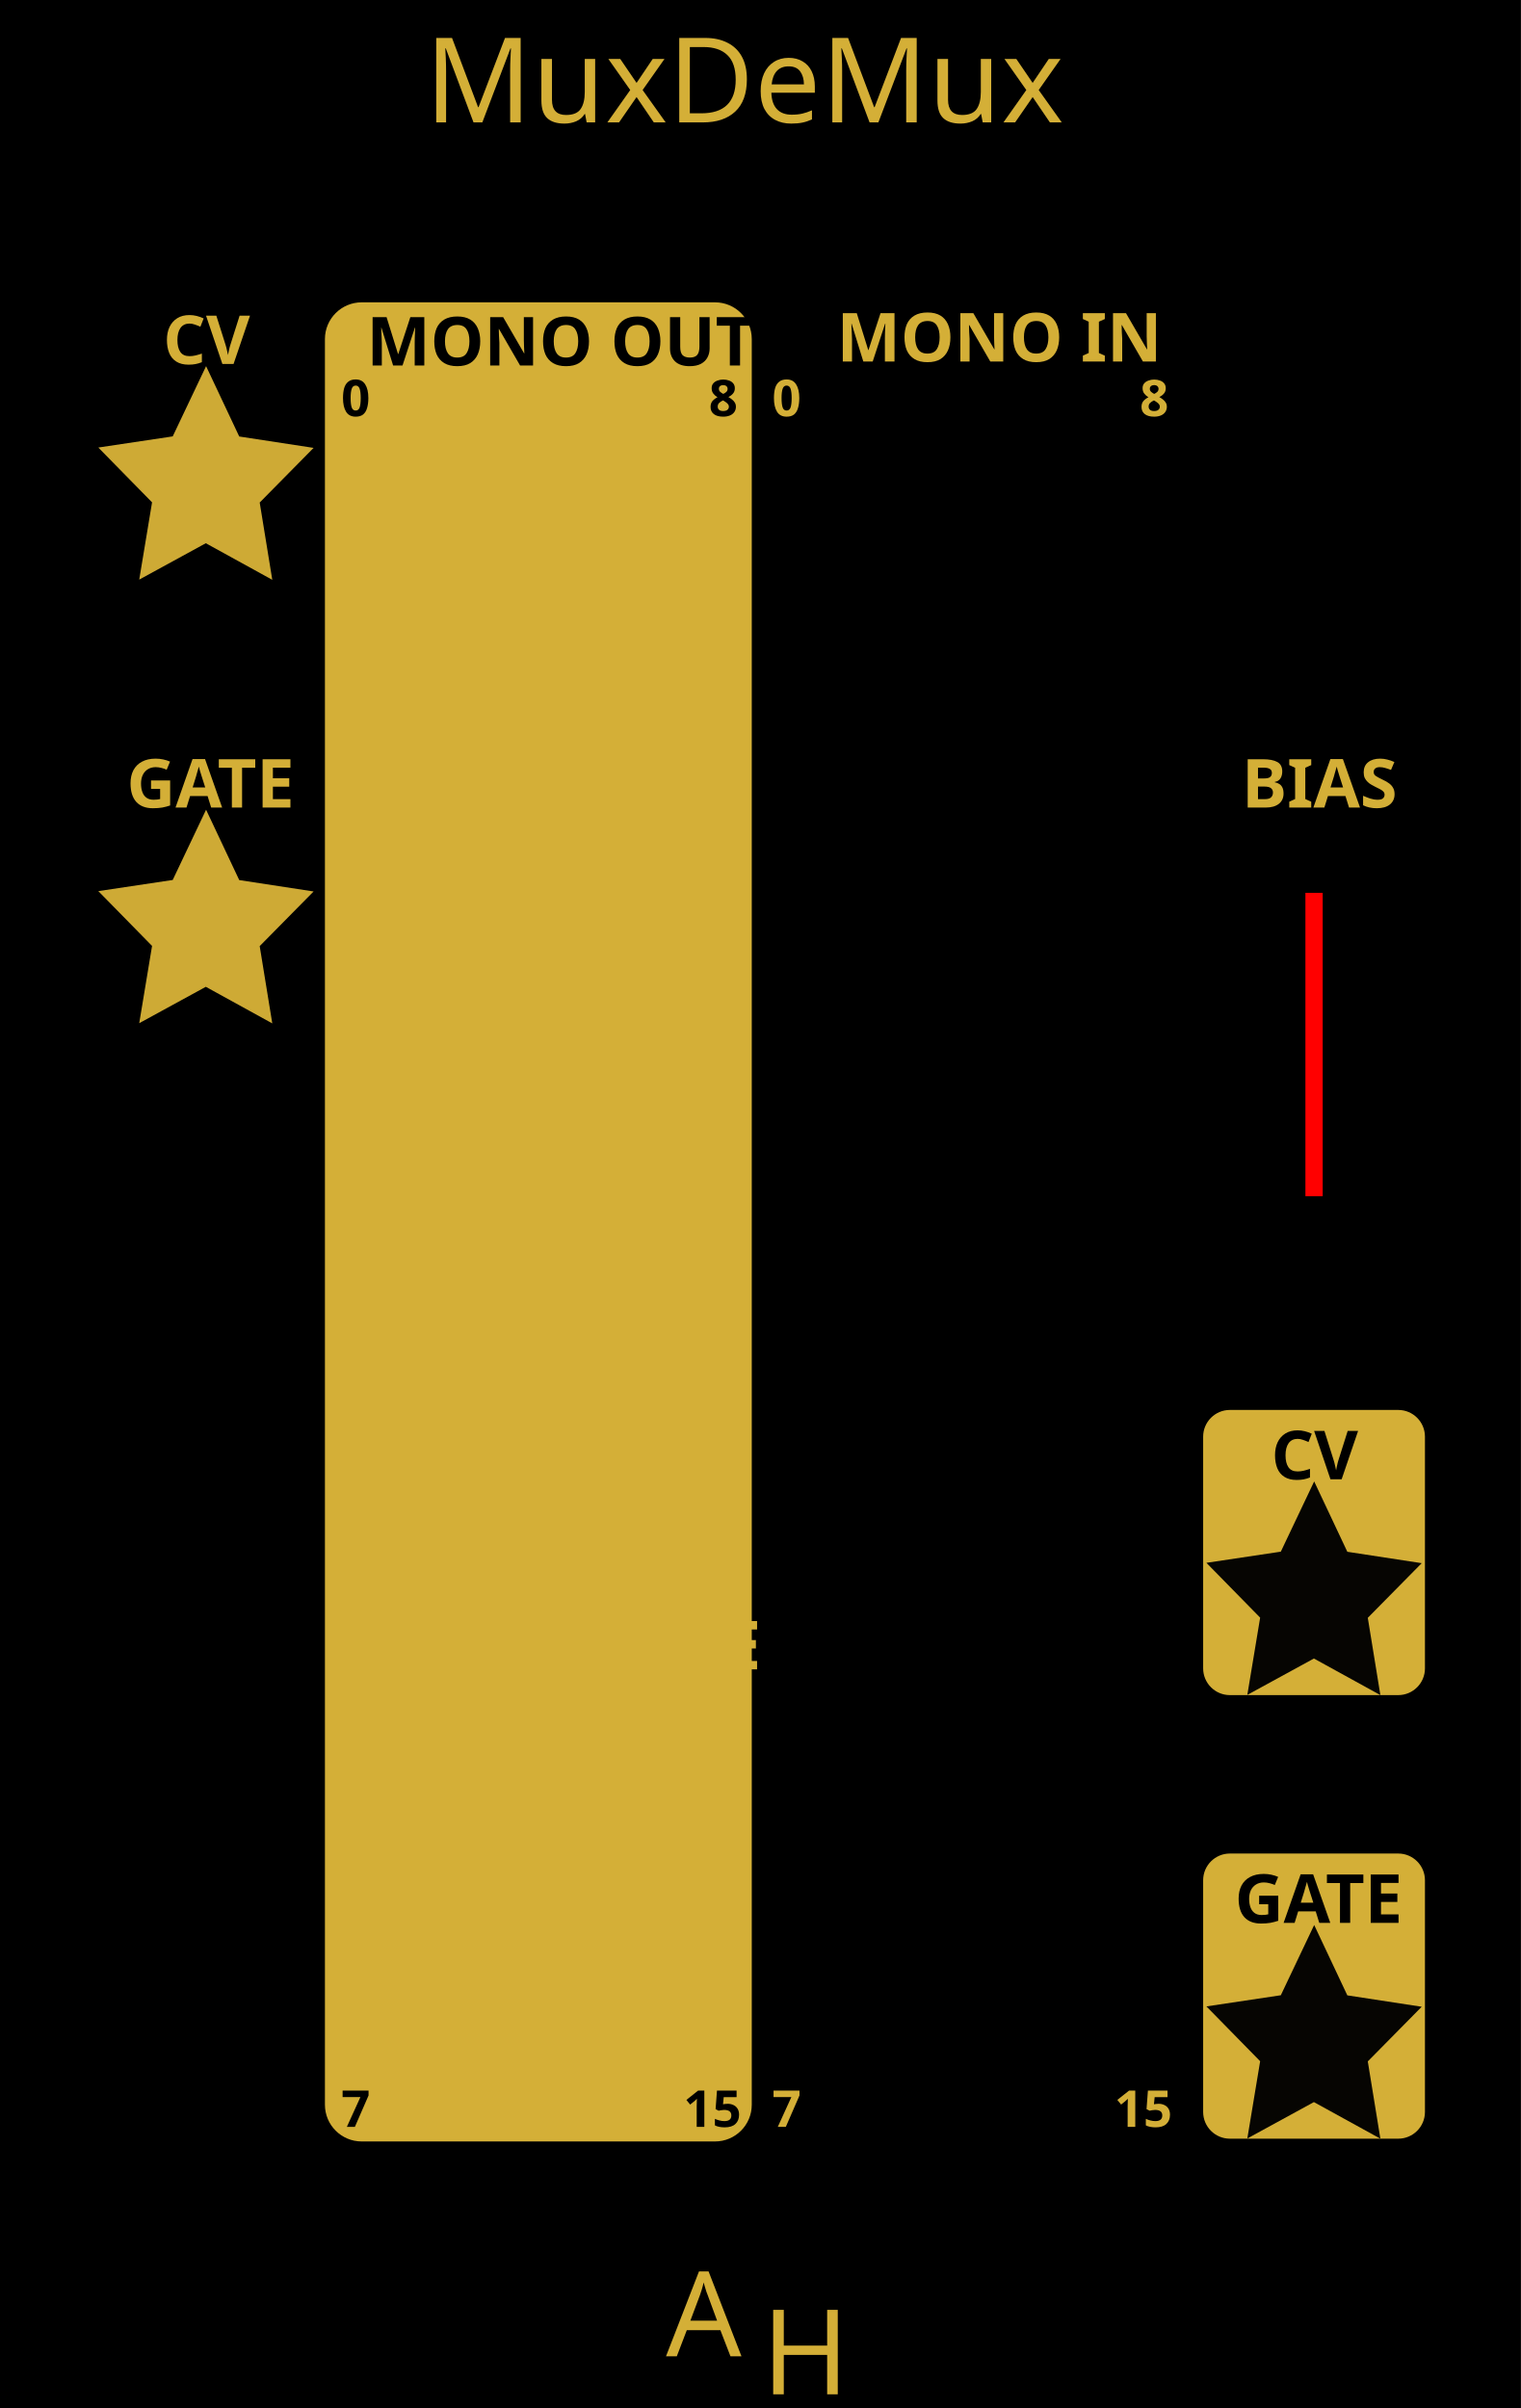
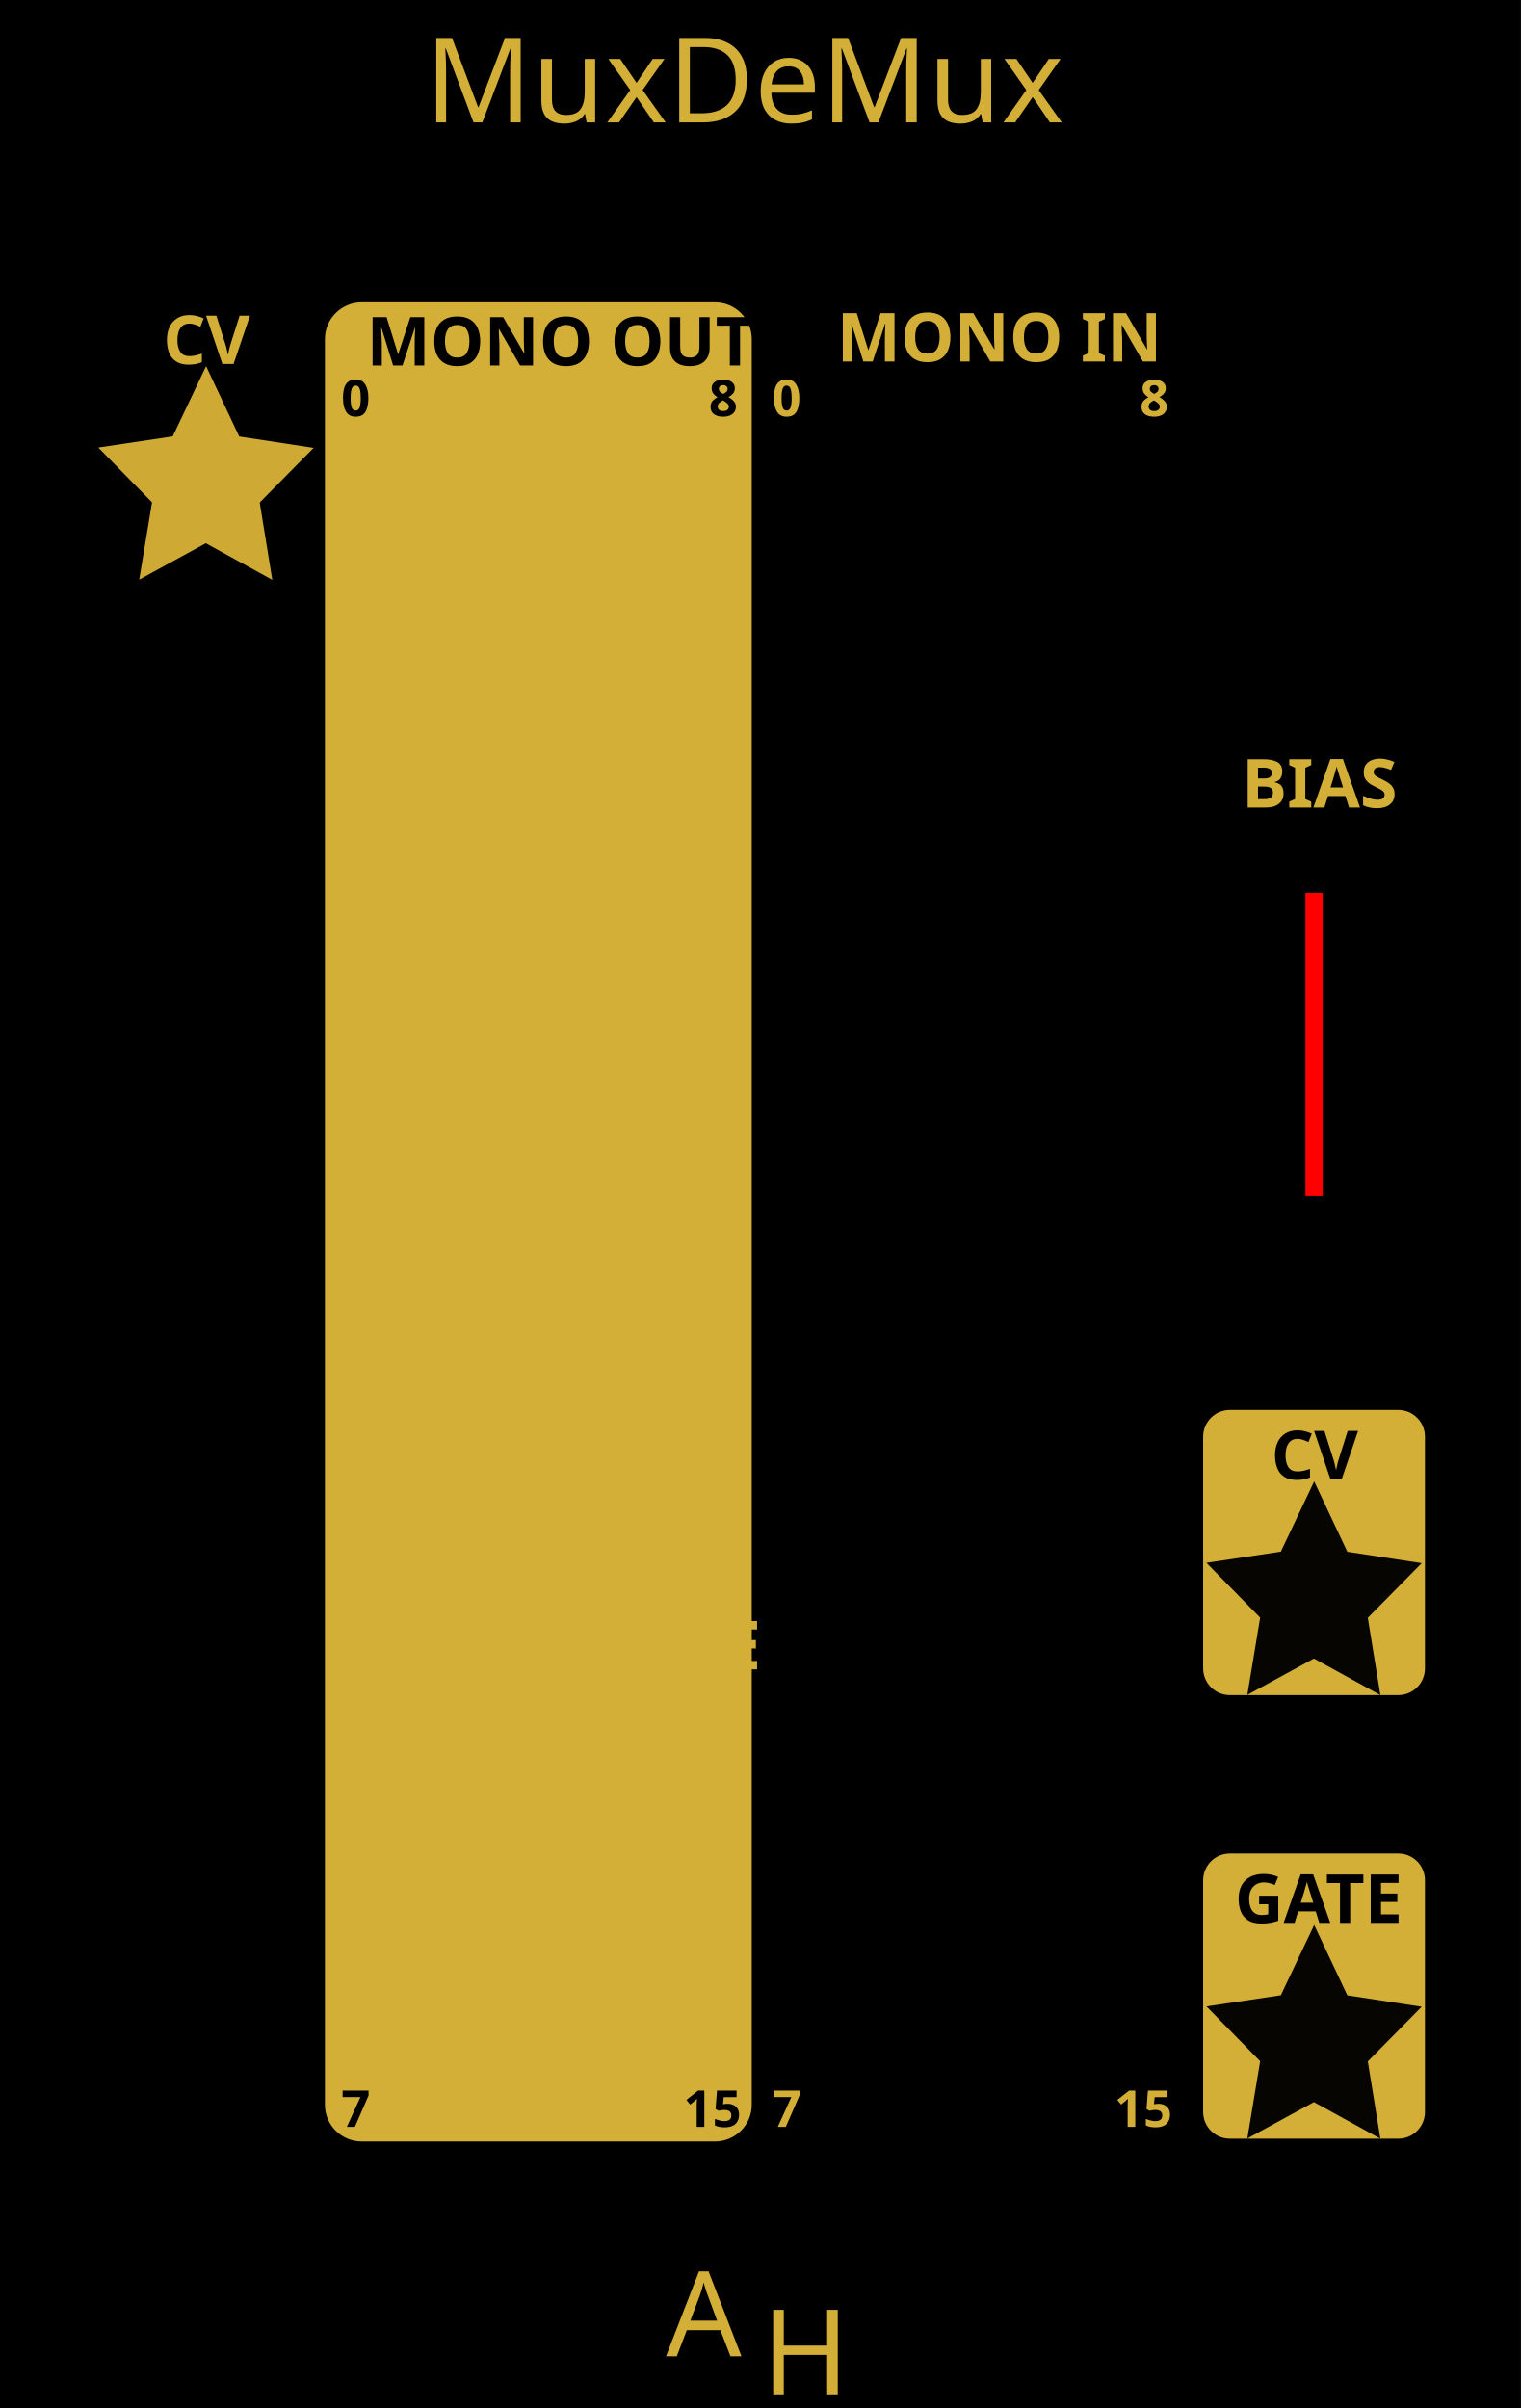
<svg xmlns="http://www.w3.org/2000/svg" xmlns:ns1="http://www.openswatchbook.org/uri/2009/osb" width="240" height="380" id="svg11791" version="1.1">
  <defs id="defs3">
    <marker orient="auto" refY="0" refX="0" id="DotM" style="overflow:visible">
      <path id="path4782" d="m -2.5,-1 c 0,2.76 -2.24,5 -5,5 -2.76,0 -5,-2.24 -5,-5 0,-2.76 2.24,-5 5,-5 2.76,0 5,2.24 5,5 z" style="fill-rule:evenodd;stroke:#000000;stroke-width:1pt" transform="matrix(0.4,0,0,0.4,2.96,0.4)" />
    </marker>
    <marker orient="auto" refY="0" refX="0" id="Arrow1Sstart" style="overflow:visible">
      <path id="path4730" d="M 0,0 5,-5 -12.5,0 5,5 Z" style="fill-rule:evenodd;stroke:#000000;stroke-width:1pt" transform="matrix(0.2,0,0,0.2,1.2,0)" />
    </marker>
    <marker orient="auto" refY="0" refX="0" id="Arrow2Mend" style="overflow:visible">
      <path id="path5158" style="fill-rule:evenodd;stroke-width:0.625;stroke-linejoin:round" d="M 8.719,4.034 -2.207,0.016 8.719,-4.002 c -1.745,2.372 -1.735,5.617 -6e-7,8.035 z" transform="scale(-0.6)" />
    </marker>
    <marker orient="auto" refY="0" refX="0" id="Arrow2Mstart" style="overflow:visible">
      <path id="path5155" style="fill-rule:evenodd;stroke-width:0.625;stroke-linejoin:round" d="M 8.719,4.034 -2.207,0.016 8.719,-4.002 c -1.745,2.372 -1.735,5.617 -6e-7,8.035 z" transform="scale(0.6)" />
    </marker>
    <marker orient="auto" refY="0" refX="0" id="Arrow1Mstart" style="overflow:visible">
      <path id="path6730" d="M 0,0 5,-5 -12.5,0 5,5 Z" style="fill-rule:evenodd;stroke:#000000;stroke-width:1pt" transform="matrix(0.4,0,0,0.4,4,0)" />
    </marker>
    <marker orient="auto" refY="0" refX="0" id="TriangleOutM" style="overflow:visible">
      <path id="path6869" d="M 5.77,0 -2.88,5 V -5 Z" style="fill-rule:evenodd;stroke:#000000;stroke-width:1pt" transform="scale(0.4)" />
    </marker>
    <marker orient="auto" refY="0" refX="0" id="TriangleOutS" style="overflow:visible">
      <path id="path6872" d="M 5.77,0 -2.88,5 V -5 Z" style="fill-rule:evenodd;stroke:#000000;stroke-width:1pt" transform="scale(0.2)" />
    </marker>
    <marker orient="auto" refY="0" refX="0" id="SquareL" style="overflow:visible">
      <path id="path7539" d="M -5,-5 V 5 H 5 V -5 Z" style="fill-rule:evenodd;stroke:#000000;stroke-width:1pt" transform="scale(0.8)" />
    </marker>
    <marker orient="auto" refY="0" refX="0" id="Arrow1Send" style="overflow:visible">
      <path id="path6739" d="M 0,0 5,-5 -12.5,0 5,5 Z" style="fill-rule:evenodd;stroke:#000000;stroke-width:1pt" transform="matrix(-0.2,0,0,-0.2,-1.2,0)" />
    </marker>
    <marker orient="auto" refY="0" refX="0" id="Arrow1Mend" style="overflow:visible">
      <path id="path6733" d="M 0,0 5,-5 -12.5,0 5,5 Z" style="fill-rule:evenodd;stroke:#000000;stroke-width:1pt" transform="matrix(-0.4,0,0,-0.4,-4,0)" />
    </marker>
    <marker orient="auto" refY="0" refX="0" id="Arrow1Lend" style="overflow:visible">
      <path id="path6727" d="M 0,0 5,-5 -12.5,0 5,5 Z" style="fill-rule:evenodd;stroke:#000000;stroke-width:1pt" transform="matrix(-0.8,0,0,-0.8,-10,0)" />
    </marker>
    <filter height="1" width="1" y="0" x="0" id="filter3998" style="color-interpolation-filters:sRGB">
      <feConvolveMatrix order="3 3" kernelMatrix="0 1 0 0 -2 0 0 1 0" in="SourceGraphic" divisor="1" targetX="1" targetY="1" preserveAlpha="true" result="result0" bias="0" id="feConvolveMatrix4000" />
    </filter>
    <filter height="1" width="1" y="0" x="0" id="filter3286" style="color-interpolation-filters:sRGB">
      <feFlood flood-color="rgb(128,128,128)" flood-opacity="0" result="result1" id="feFlood3288" />
      <feBlend result="result2" mode="normal" in2="SourceGraphic" id="feBlend3290" />
      <feComposite k4="0" k3="0" k1="0" result="result3" operator="arithmetic" k2="1" in2="SourceGraphic" id="feComposite3292" />
      <feComposite operator="in" in2="SourceGraphic" id="feComposite3294" />
    </filter>
    <clipPath clipPathUnits="userSpaceOnUse" id="clipPath6603">
      <path d="M 402,402 H 9515 V 13631 H 402 Z" id="path6605" style="clip-rule:evenodd" />
    </clipPath>
    <clipPath clipPathUnits="userSpaceOnUse" id="clipPath6613">
      <path d="M 402,402 H 9515 V 13631 H 402 Z" id="path6615" style="clip-rule:evenodd" />
    </clipPath>
    <clipPath clipPathUnits="userSpaceOnUse" id="clipPath6619">
      <path d="M 614,402 H 9303 V 6057 H 614 Z" id="path6621" style="clip-rule:evenodd" />
    </clipPath>
    <clipPath clipPathUnits="userSpaceOnUse" id="clipPath6290">
      <path d="M 402,402 H 9515 V 13631 H 402 Z" id="path6292" style="clip-rule:evenodd" />
    </clipPath>
    <clipPath clipPathUnits="userSpaceOnUse" id="clipPath6300">
      <path d="M 402,402 H 9515 V 13631 H 402 Z" id="path6302" style="clip-rule:evenodd" />
    </clipPath>
    <clipPath clipPathUnits="userSpaceOnUse" id="clipPath6306">
      <path d="M 614,402 H 9303 V 6655 H 614 Z" id="path6308" style="clip-rule:evenodd" />
    </clipPath>
    <clipPath clipPathUnits="userSpaceOnUse" id="clipPath5977">
      <path d="M 402,402 H 9515 V 13631 H 402 Z" id="path5979" style="clip-rule:evenodd" />
    </clipPath>
    <clipPath clipPathUnits="userSpaceOnUse" id="clipPath5987">
      <path d="M 402,402 H 9515 V 13631 H 402 Z" id="path5989" style="clip-rule:evenodd" />
    </clipPath>
    <clipPath clipPathUnits="userSpaceOnUse" id="clipPath5993">
      <path d="M 614,402 H 9303 V 6645 H 614 Z" id="path5995" style="clip-rule:evenodd" />
    </clipPath>
    <clipPath clipPathUnits="userSpaceOnUse" id="clipPath5664">
      <path d="M 402,402 H 9515 V 13631 H 402 Z" id="path5666" style="clip-rule:evenodd" />
    </clipPath>
    <clipPath clipPathUnits="userSpaceOnUse" id="clipPath5674">
      <path d="M 402,402 H 9515 V 13631 H 402 Z" id="path5676" style="clip-rule:evenodd" />
    </clipPath>
    <clipPath clipPathUnits="userSpaceOnUse" id="clipPath5680">
      <path d="M 614,402 H 9303 V 6655 H 614 Z" id="path5682" style="clip-rule:evenodd" />
    </clipPath>
    <clipPath clipPathUnits="userSpaceOnUse" id="clipPath5363">
      <path d="M 402,402 H 9515 V 13631 H 402 Z" id="path5365" style="clip-rule:evenodd" />
    </clipPath>
    <clipPath clipPathUnits="userSpaceOnUse" id="clipPath5373">
      <path d="M 402,402 H 9515 V 13631 H 402 Z" id="path5375" style="clip-rule:evenodd" />
    </clipPath>
    <clipPath clipPathUnits="userSpaceOnUse" id="clipPath5379">
      <path d="M 614,402 H 9303 V 6051 H 614 Z" id="path5381" style="clip-rule:evenodd" />
    </clipPath>
    <clipPath clipPathUnits="userSpaceOnUse" id="clipPath5062">
      <path d="M 402,402 H 9515 V 13631 H 402 Z" id="path5064" style="clip-rule:evenodd" />
    </clipPath>
    <clipPath clipPathUnits="userSpaceOnUse" id="clipPath5072">
      <path d="M 402,402 H 9515 V 13631 H 402 Z" id="path5074" style="clip-rule:evenodd" />
    </clipPath>
    <clipPath clipPathUnits="userSpaceOnUse" id="clipPath5078">
      <path d="M 614,402 H 9303 V 6051 H 614 Z" id="path5080" style="clip-rule:evenodd" />
    </clipPath>
    <clipPath clipPathUnits="userSpaceOnUse" id="clipPath4761">
      <path d="M 402,402 H 9515 V 13631 H 402 Z" id="path4763" style="clip-rule:evenodd" />
    </clipPath>
    <clipPath clipPathUnits="userSpaceOnUse" id="clipPath4771">
      <path d="M 402,402 H 9515 V 13631 H 402 Z" id="path4773" style="clip-rule:evenodd" />
    </clipPath>
    <clipPath clipPathUnits="userSpaceOnUse" id="clipPath4777">
      <path d="M 614,402 H 9303 V 6051 H 614 Z" id="path4779" style="clip-rule:evenodd" />
    </clipPath>
    <clipPath clipPathUnits="userSpaceOnUse" id="clipPath4159">
      <path d="M 402,402 H 9515 V 13631 H 402 Z" id="path4161" style="clip-rule:evenodd" />
    </clipPath>
    <clipPath clipPathUnits="userSpaceOnUse" id="clipPath4169">
      <path d="M 402,402 H 9515 V 13631 H 402 Z" id="path4171" style="clip-rule:evenodd" />
    </clipPath>
    <clipPath clipPathUnits="userSpaceOnUse" id="clipPath4175">
      <path d="M 614,402 H 9303 V 6051 H 614 Z" id="path4177" style="clip-rule:evenodd" />
    </clipPath>
    <linearGradient ns1:paint="solid" id="linearGradient8170">
      <stop id="stop8172" offset="0" style="stop-color:#000000;stop-opacity:1;" />
    </linearGradient>
    <filter height="1" width="1" y="0" x="0" id="filter3998-0" style="color-interpolation-filters:sRGB">
      <feConvolveMatrix order="3 3" kernelMatrix="0 1 0 0 -2 0 0 1 0" in="SourceGraphic" divisor="1" targetX="1" targetY="1" preserveAlpha="true" result="result0" bias="0" id="feConvolveMatrix4000-2" />
    </filter>
    <filter height="1" width="1" y="0" x="0" id="filter3286-2" style="color-interpolation-filters:sRGB">
      <feFlood flood-color="rgb(128,128,128)" flood-opacity="0" result="result1" id="feFlood3288-2" />
      <feBlend result="result2" mode="normal" in2="SourceGraphic" id="feBlend3290-7" />
      <feComposite k4="0" k3="0" k1="0" result="result3" operator="arithmetic" k2="1" in2="SourceGraphic" id="feComposite3292-9" />
      <feComposite operator="in" in2="SourceGraphic" id="feComposite3294-7" />
    </filter>
    <clipPath clipPathUnits="userSpaceOnUse" id="clipPath6603-6">
      <path d="M 402,402 H 9515 V 13631 H 402 Z" id="path6605-9" style="clip-rule:evenodd" />
    </clipPath>
    <clipPath clipPathUnits="userSpaceOnUse" id="clipPath6613-4">
      <path d="M 402,402 H 9515 V 13631 H 402 Z" id="path6615-8" style="clip-rule:evenodd" />
    </clipPath>
    <clipPath clipPathUnits="userSpaceOnUse" id="clipPath6619-1">
      <path d="M 614,402 H 9303 V 6057 H 614 Z" id="path6621-7" style="clip-rule:evenodd" />
    </clipPath>
    <clipPath clipPathUnits="userSpaceOnUse" id="clipPath6290-7">
      <path d="M 402,402 H 9515 V 13631 H 402 Z" id="path6292-5" style="clip-rule:evenodd" />
    </clipPath>
    <clipPath clipPathUnits="userSpaceOnUse" id="clipPath6300-0">
      <path d="M 402,402 H 9515 V 13631 H 402 Z" id="path6302-9" style="clip-rule:evenodd" />
    </clipPath>
    <clipPath clipPathUnits="userSpaceOnUse" id="clipPath6306-6">
      <path d="M 614,402 H 9303 V 6655 H 614 Z" id="path6308-7" style="clip-rule:evenodd" />
    </clipPath>
    <clipPath clipPathUnits="userSpaceOnUse" id="clipPath5977-5">
      <path d="M 402,402 H 9515 V 13631 H 402 Z" id="path5979-9" style="clip-rule:evenodd" />
    </clipPath>
    <clipPath clipPathUnits="userSpaceOnUse" id="clipPath5987-8">
      <path d="M 402,402 H 9515 V 13631 H 402 Z" id="path5989-4" style="clip-rule:evenodd" />
    </clipPath>
    <clipPath clipPathUnits="userSpaceOnUse" id="clipPath5993-8">
      <path d="M 614,402 H 9303 V 6645 H 614 Z" id="path5995-7" style="clip-rule:evenodd" />
    </clipPath>
    <clipPath clipPathUnits="userSpaceOnUse" id="clipPath5664-9">
      <path d="M 402,402 H 9515 V 13631 H 402 Z" id="path5666-9" style="clip-rule:evenodd" />
    </clipPath>
    <clipPath clipPathUnits="userSpaceOnUse" id="clipPath5674-5">
      <path d="M 402,402 H 9515 V 13631 H 402 Z" id="path5676-5" style="clip-rule:evenodd" />
    </clipPath>
    <clipPath clipPathUnits="userSpaceOnUse" id="clipPath5680-8">
      <path d="M 614,402 H 9303 V 6655 H 614 Z" id="path5682-9" style="clip-rule:evenodd" />
    </clipPath>
    <clipPath clipPathUnits="userSpaceOnUse" id="clipPath5363-3">
      <path d="M 402,402 H 9515 V 13631 H 402 Z" id="path5365-2" style="clip-rule:evenodd" />
    </clipPath>
    <clipPath clipPathUnits="userSpaceOnUse" id="clipPath5373-7">
      <path d="M 402,402 H 9515 V 13631 H 402 Z" id="path5375-5" style="clip-rule:evenodd" />
    </clipPath>
    <clipPath clipPathUnits="userSpaceOnUse" id="clipPath5379-4">
      <path d="M 614,402 H 9303 V 6051 H 614 Z" id="path5381-8" style="clip-rule:evenodd" />
    </clipPath>
    <clipPath clipPathUnits="userSpaceOnUse" id="clipPath5062-2">
      <path d="M 402,402 H 9515 V 13631 H 402 Z" id="path5064-2" style="clip-rule:evenodd" />
    </clipPath>
    <clipPath clipPathUnits="userSpaceOnUse" id="clipPath5072-4">
      <path d="M 402,402 H 9515 V 13631 H 402 Z" id="path5074-9" style="clip-rule:evenodd" />
    </clipPath>
    <clipPath clipPathUnits="userSpaceOnUse" id="clipPath5078-8">
      <path d="M 614,402 H 9303 V 6051 H 614 Z" id="path5080-7" style="clip-rule:evenodd" />
    </clipPath>
    <clipPath clipPathUnits="userSpaceOnUse" id="clipPath4761-5">
      <path d="M 402,402 H 9515 V 13631 H 402 Z" id="path4763-2" style="clip-rule:evenodd" />
    </clipPath>
    <clipPath clipPathUnits="userSpaceOnUse" id="clipPath4771-1">
      <path d="M 402,402 H 9515 V 13631 H 402 Z" id="path4773-7" style="clip-rule:evenodd" />
    </clipPath>
    <clipPath clipPathUnits="userSpaceOnUse" id="clipPath4777-0">
      <path d="M 614,402 H 9303 V 6051 H 614 Z" id="path4779-9" style="clip-rule:evenodd" />
    </clipPath>
    <clipPath clipPathUnits="userSpaceOnUse" id="clipPath4159-1">
      <path d="M 402,402 H 9515 V 13631 H 402 Z" id="path4161-2" style="clip-rule:evenodd" />
    </clipPath>
    <clipPath clipPathUnits="userSpaceOnUse" id="clipPath4169-5">
      <path d="M 402,402 H 9515 V 13631 H 402 Z" id="path4171-5" style="clip-rule:evenodd" />
    </clipPath>
    <clipPath clipPathUnits="userSpaceOnUse" id="clipPath4175-8">
      <path d="M 614,402 H 9303 V 6051 H 614 Z" id="path4177-8" style="clip-rule:evenodd" />
    </clipPath>
    <linearGradient ns1:paint="solid" id="linearGradient8170-5">
      <stop id="stop8172-0" offset="0" style="stop-color:#000000;stop-opacity:1;" />
    </linearGradient>
    <clipPath id="clip89">
      <rect id="rect4864" height="19" width="18" x="0" y="0" />
    </clipPath>
    <clipPath id="clip90">
      <path id="path4861" d="m 0.898,0.129 h 16.25 v 17.883 h -16.25 z m 0,0" />
    </clipPath>
    <mask id="mask44">
      <g transform="matrix(0.2645833,0,0,0.2645833,89.35879,128.5777)" id="g4858" style="filter:url(#alpha)">
        <rect id="rect4856" style="fill:#000000;fill-opacity:0.15;stroke:none" height="3351.5" width="3052.87" y="0" x="0" />
      </g>
    </mask>
    <filter height="1" width="1" y="0" x="0" filterUnits="objectBoundingBox" id="alpha">
      <feColorMatrix id="feColorMatrix4149" values="0 0 0 0 1 0 0 0 0 1 0 0 0 0 1 0 0 0 1 0" in="SourceGraphic" type="matrix" />
    </filter>
    <clipPath id="clipPath17821">
      <rect id="rect17819" height="19" width="18" x="0" y="0" />
    </clipPath>
    <clipPath id="clipPath17825">
      <path id="path17823" d="m 0.898,0.129 h 16.25 v 17.883 h -16.25 z m 0,0" />
    </clipPath>
    <clipPath id="clip87">
      <rect id="rect4848" height="26" width="24" x="0" y="0" />
    </clipPath>
    <clipPath id="clip88">
      <path id="path4845" d="m 0.684,0.922 h 22.68 v 24.938 H 0.684 Z m 0,0" />
    </clipPath>
    <mask id="mask43">
      <g transform="matrix(0.2645833,0,0,0.2645833,89.35879,128.5777)" id="g4842" style="filter:url(#alpha)">
        <rect id="rect4840" style="fill:#000000;fill-opacity:0.15;stroke:none" height="3351.5" width="3052.87" y="0" x="0" />
      </g>
    </mask>
    <filter height="1" width="1" y="0" x="0" filterUnits="objectBoundingBox" id="filter17836">
      <feColorMatrix id="feColorMatrix17834" values="0 0 0 0 1 0 0 0 0 1 0 0 0 0 1 0 0 0 1 0" in="SourceGraphic" type="matrix" />
    </filter>
    <clipPath id="clipPath17840">
      <rect id="rect17838" height="26" width="24" x="0" y="0" />
    </clipPath>
    <clipPath id="clipPath17844">
      <path id="path17842" d="m 0.684,0.922 h 22.68 v 24.938 H 0.684 Z m 0,0" />
    </clipPath>
  </defs>
  <g id="layer2" style="display:inline" transform="translate(0.01175524,-74.38676)">
    <rect style="fill:#000000;fill-opacity:1;stroke-width:16.21" id="rect7953" width="240" height="380" x="-0.012" y="74.387" ry="0" />
    <g style="font-style:normal;font-variant:normal;font-weight:bold;font-stretch:condensed;font-size:24px;line-height:125%;font-family:Miso;-inkscape-font-specification:'Miso Bold Condensed';letter-spacing:-0.06px;word-spacing:0px;fill:#000000;fill-opacity:1;stroke:none" id="text4395" transform="matrix(0.8346288,0,0,0.8346288,-0.00194398,75.14247)" />
    <g transform="matrix(0.8346288,0,0,0.8346288,-0.00194398,76.32542)" style="font-style:normal;font-variant:normal;font-weight:normal;font-stretch:normal;font-size:16px;line-height:125%;font-family:Nasalization;-inkscape-font-specification:Nasalization;letter-spacing:0px;word-spacing:0px;fill:#000000;fill-opacity:1;stroke:none" id="text20106" />
    <g style="font-style:normal;font-variant:normal;font-weight:bold;font-stretch:condensed;font-size:14px;line-height:125%;font-family:Miso;-inkscape-font-specification:'Miso Bold Condensed';letter-spacing:-0.06px;word-spacing:0px;fill:#000000;fill-opacity:1;stroke:none" id="flowRoot7367" transform="matrix(0.8346288,0,0,0.8346288,-0.00194398,75.14247)" />
    <g transform="matrix(0.8346288,0,0,0.8346288,-0.00194398,76.32542)" style="font-style:normal;font-variant:normal;font-weight:bold;font-stretch:condensed;font-size:14px;line-height:125%;font-family:Miso;-inkscape-font-specification:'Miso Bold Condensed';letter-spacing:0px;word-spacing:0px;fill:#000000;fill-opacity:1;stroke:none" id="text10240" />
    <g style="display:inline;fill:#ffffff;fill-opacity:1" transform="matrix(0.8346288,0,0,0.8346288,-34.48847,235.1078)" id="g4020" />
    <text id="text7961" y="93.702" x="67.019" style="font-style:normal;font-weight:normal;font-size:40px;line-height:1.25;font-family:sans-serif;letter-spacing:0px;word-spacing:0px;fill:#d4af37;fill-opacity:1;stroke:none" xml:space="preserve">
      <tspan style="font-style:normal;font-variant:normal;font-weight:normal;font-stretch:normal;font-size:18.667px;font-family:'Cooper Black';-inkscape-font-specification:'Cooper Black, Normal';font-variant-ligatures:normal;font-variant-caps:normal;font-variant-numeric:normal;font-feature-settings:normal;text-align:start;writing-mode:lr-tb;text-anchor:start;fill:#d4af37;fill-opacity:1" y="93.702" x="67.019" id="tspan7959">MuxDeMux</tspan>
    </text>
    <text xml:space="preserve" style="font-style:normal;font-weight:normal;font-size:40px;line-height:1.25;font-family:sans-serif;letter-spacing:0px;word-spacing:0px;fill:#000000;fill-opacity:1;stroke:none" x="112.307" y="441.102" id="text6045">
      <tspan id="tspan6043" x="112.307" y="477.595" />
    </text>
    <g id="g6059" transform="translate(-0.8833256,1.500498)">
      <text id="text6049" y="444.725" x="105.966" style="font-style:normal;font-weight:normal;font-size:40px;line-height:1.25;font-family:sans-serif;letter-spacing:0px;word-spacing:0px;fill:#000000;fill-opacity:1;stroke:none" xml:space="preserve">
        <tspan style="font-style:normal;font-variant:normal;font-weight:normal;font-stretch:normal;font-size:18.667px;font-family:'Cooper Black';-inkscape-font-specification:'Cooper Black, Normal';font-variant-ligatures:normal;font-variant-caps:normal;font-variant-numeric:normal;font-feature-settings:normal;text-align:start;writing-mode:lr-tb;text-anchor:start;fill:#d4af37;fill-opacity:1" y="444.725" x="105.966" id="tspan6047">A</tspan>
      </text>
      <text xml:space="preserve" style="font-style:normal;font-weight:normal;font-size:40px;line-height:1.25;font-family:sans-serif;letter-spacing:0px;word-spacing:0px;fill:#000000;fill-opacity:1;stroke:none" x="121.066" y="450.725" id="text6053">
        <tspan id="tspan6051" x="121.066" y="450.725" style="font-style:normal;font-variant:normal;font-weight:normal;font-stretch:normal;font-size:18.667px;font-family:'Cooper Black';-inkscape-font-specification:'Cooper Black, Normal';font-variant-ligatures:normal;font-variant-caps:normal;font-variant-numeric:normal;font-feature-settings:normal;text-align:start;writing-mode:lr-tb;text-anchor:start;fill:#d4af37;fill-opacity:1">H</tspan>
      </text>
    </g>
    <text xml:space="preserve" style="font-style:normal;font-variant:normal;font-weight:normal;font-stretch:normal;font-size:40px;line-height:1.25;font-family:Eurostile;-inkscape-font-specification:Eurostile;letter-spacing:0px;word-spacing:0px;fill:#000000;fill-opacity:1;stroke:none" x="-101.724" y="196.235" id="text18936">
      <tspan id="tspan18934" x="-101.724" y="231.995" />
    </text>
    <text xml:space="preserve" style="font-style:normal;font-weight:normal;font-size:37.333px;line-height:1.25;font-family:sans-serif;letter-spacing:0px;word-spacing:0px;fill:#d4af37;fill-opacity:1;stroke:none" x="40.735" y="207.953" id="text22752">
      <tspan id="tspan22750" x="40.735" y="242.013" />
    </text>
    <text xml:space="preserve" style="font-style:normal;font-weight:normal;font-size:37.333px;line-height:1.25;font-family:sans-serif;letter-spacing:0px;word-spacing:0px;fill:#000000;fill-opacity:1;stroke:none" x="70.716" y="348.295" id="text22756">
      <tspan id="tspan22754" x="70.716" y="382.355" style="fill:#d4af37;fill-opacity:1" />
    </text>
    <flowRoot xml:space="preserve" id="flowRoot1122" style="fill:black;fill-opacity:1;stroke:none;font-family:sans-serif;font-style:normal;font-weight:normal;font-size:37.333px;line-height:1.25;letter-spacing:0px;word-spacing:0px">
      <flowRegion id="flowRegion1124">
        <rect id="rect1126" width="366.836" height="465.127" x="-64.503" y="-35.543" />
      </flowRegion>
      <flowPara id="flowPara1128" />
    </flowRoot>
    <text id="text10558" y="337.824" x="87.663" style="font-style:normal;font-weight:normal;font-size:40px;line-height:1.25;font-family:sans-serif;letter-spacing:0px;word-spacing:0px;display:inline;fill:#d4af37;fill-opacity:1;stroke:none" xml:space="preserve">
      <tspan style="font-style:normal;font-variant:normal;font-weight:bold;font-stretch:normal;font-size:10.667px;font-family:Eurostile;-inkscape-font-specification:'Eurostile, Bold';font-variant-ligatures:normal;font-variant-caps:normal;font-variant-numeric:normal;font-feature-settings:normal;text-align:start;writing-mode:lr-tb;text-anchor:start;fill:#d4af37;fill-opacity:1" y="337.824" x="87.663" id="tspan10556">MODE</tspan>
    </text>
    <text xml:space="preserve" style="font-style:normal;font-weight:normal;font-size:40px;line-height:1.25;font-family:sans-serif;letter-spacing:0px;word-spacing:0px;display:inline;fill:#d4af37;fill-opacity:1;stroke:none" x="132.029" y="131.435" id="text1150">
      <tspan id="tspan1148" x="132.029" y="131.435" style="font-style:normal;font-variant:normal;font-weight:bold;font-stretch:normal;font-size:10.667px;font-family:Eurostile;-inkscape-font-specification:'Eurostile, Bold';font-variant-ligatures:normal;font-variant-caps:normal;font-variant-numeric:normal;font-feature-settings:normal;text-align:start;writing-mode:lr-tb;text-anchor:start;fill:#d4af37;fill-opacity:1">MONO IN</tspan>
    </text>
    <rect style="display:inline;fill:#d4af37;fill-opacity:1;stroke-width:0.785" id="rect10536" width="35" height="45" x="189.841" y="-411.887" ry="4.219" transform="scale(1,-1)" />
    <text id="text10544" y="377.824" x="194.815" style="font-style:normal;font-weight:normal;font-size:40px;line-height:1.25;font-family:sans-serif;letter-spacing:0px;word-spacing:0px;display:inline;fill:#000000;fill-opacity:1;stroke:none" xml:space="preserve">
      <tspan style="font-style:normal;font-variant:normal;font-weight:bold;font-stretch:normal;font-size:10.667px;font-family:Eurostile;-inkscape-font-specification:'Eurostile, Bold';font-variant-ligatures:normal;font-variant-caps:normal;font-variant-numeric:normal;font-feature-settings:normal;text-align:start;writing-mode:lr-tb;text-anchor:start;fill:#000000;fill-opacity:1" y="377.824" x="194.815" id="tspan10542">GATE</tspan>
    </text>
    <path style="display:inline;opacity:0.97;fill:#000000;fill-opacity:1;stroke:none;stroke-width:0.5;stroke-miterlimit:4;stroke-dasharray:none;stroke-opacity:1" id="path1433" d="m 76.627,232.541 -3.138,9.254 5.844,7.831 -9.77,-0.125 -5.642,7.978 -2.9,-9.331 -9.331,-2.9 7.978,-5.642 -0.125,-9.77 7.831,5.844 z" transform="matrix(1.080672,0.5766521,-0.552785,1.127332,270.0639,84.72843)" />
    <rect transform="scale(1,-1)" ry="4.219" y="-165.887" x="14.988" height="45" width="35" id="rect10546" style="display:inline;fill:#000000;fill-opacity:1;stroke-width:0.785" />
    <text xml:space="preserve" style="font-style:normal;font-weight:normal;font-size:40px;line-height:1.25;font-family:sans-serif;letter-spacing:0px;word-spacing:0px;display:inline;fill:#d4af37;fill-opacity:1;stroke:none" x="25.704" y="131.824" id="text10554">
      <tspan id="tspan10552" x="25.704" y="131.824" style="font-style:normal;font-variant:normal;font-weight:bold;font-stretch:normal;font-size:10.667px;font-family:Eurostile;-inkscape-font-specification:'Eurostile, Bold';font-variant-ligatures:normal;font-variant-caps:normal;font-variant-numeric:normal;font-feature-settings:normal;text-align:start;writing-mode:lr-tb;text-anchor:start;fill:#d4af37;fill-opacity:1">CV</tspan>
    </text>
    <path transform="matrix(1.080672,0.5766521,-0.552785,1.127332,95.21086,-161.2716)" d="m 76.627,232.541 -3.138,9.254 5.844,7.831 -9.77,-0.125 -5.642,7.978 -2.9,-9.331 -9.331,-2.9 7.978,-5.642 -0.125,-9.77 7.831,5.844 z" id="path8938" style="display:inline;opacity:0.97;fill:#d4af37;fill-opacity:1;stroke:none;stroke-width:0.5;stroke-miterlimit:4;stroke-dasharray:none;stroke-opacity:1" />
    <rect transform="scale(1,-1)" ry="5.799" y="-412.325" x="51.26" height="290.228" width="67.355" id="rect1115" style="fill:#d4af37;fill-opacity:1;stroke-width:2.766" />
    <text xml:space="preserve" style="font-style:normal;font-weight:normal;font-size:40px;line-height:1.25;font-family:sans-serif;letter-spacing:0px;word-spacing:0px;display:inline;fill:#000000;fill-opacity:1;stroke:none" x="57.833" y="132.064" id="text1150-2">
      <tspan id="tspan1148-0" x="57.833" y="132.064" style="font-style:normal;font-variant:normal;font-weight:bold;font-stretch:normal;font-size:10.667px;font-family:Eurostile;-inkscape-font-specification:'Eurostile, Bold';font-variant-ligatures:normal;font-variant-caps:normal;font-variant-numeric:normal;font-feature-settings:normal;text-align:start;writing-mode:lr-tb;text-anchor:start;fill:#000000;fill-opacity:1">MONO OUT</tspan>
    </text>
    <text id="text1106" y="140.064" x="53.833" style="font-style:normal;font-weight:normal;font-size:40px;line-height:1.25;font-family:sans-serif;letter-spacing:0px;word-spacing:0px;display:inline;fill:#000000;fill-opacity:1;stroke:none" xml:space="preserve">
      <tspan style="font-style:normal;font-variant:normal;font-weight:bold;font-stretch:normal;font-size:8px;font-family:Eurostile;-inkscape-font-specification:'Eurostile, Bold';font-variant-ligatures:normal;font-variant-caps:normal;font-variant-numeric:normal;font-feature-settings:normal;text-align:start;writing-mode:lr-tb;text-anchor:start;fill:#000000;fill-opacity:1" y="140.064" x="53.833" id="tspan1104">0</tspan>
    </text>
    <text xml:space="preserve" style="font-style:normal;font-weight:normal;font-size:40px;line-height:1.25;font-family:sans-serif;letter-spacing:0px;word-spacing:0px;display:inline;fill:#000000;fill-opacity:1;stroke:none" x="53.833" y="410.022" id="text1110">
      <tspan id="tspan1108" x="53.833" y="410.022" style="font-style:normal;font-variant:normal;font-weight:bold;font-stretch:normal;font-size:8px;font-family:Eurostile;-inkscape-font-specification:'Eurostile, Bold';font-variant-ligatures:normal;font-variant-caps:normal;font-variant-numeric:normal;font-feature-settings:normal;text-align:start;writing-mode:lr-tb;text-anchor:start;fill:#000000;fill-opacity:1">7</tspan>
    </text>
    <text xml:space="preserve" style="font-style:normal;font-weight:normal;font-size:40px;line-height:1.25;font-family:sans-serif;letter-spacing:0px;word-spacing:0px;display:inline;fill:#000000;fill-opacity:1;stroke:none" x="111.833" y="140.064" id="text1114">
      <tspan id="tspan1112" x="111.833" y="140.064" style="font-style:normal;font-variant:normal;font-weight:bold;font-stretch:normal;font-size:8px;font-family:Eurostile;-inkscape-font-specification:'Eurostile, Bold';font-variant-ligatures:normal;font-variant-caps:normal;font-variant-numeric:normal;font-feature-settings:normal;text-align:start;writing-mode:lr-tb;text-anchor:start;fill:#000000;fill-opacity:1">8</tspan>
    </text>
    <text id="text1118" y="410.022" x="107.833" style="font-style:normal;font-weight:normal;font-size:40px;line-height:1.25;font-family:sans-serif;letter-spacing:0px;word-spacing:0px;display:inline;fill:#000000;fill-opacity:1;stroke:none" xml:space="preserve">
      <tspan style="font-style:normal;font-variant:normal;font-weight:bold;font-stretch:normal;font-size:8px;font-family:Eurostile;-inkscape-font-specification:'Eurostile, Bold';font-variant-ligatures:normal;font-variant-caps:normal;font-variant-numeric:normal;font-feature-settings:normal;text-align:start;writing-mode:lr-tb;text-anchor:start;fill:#000000;fill-opacity:1" y="410.022" x="107.833" id="tspan1116">15</tspan>
    </text>
    <text xml:space="preserve" style="font-style:normal;font-weight:normal;font-size:40px;line-height:1.25;font-family:sans-serif;letter-spacing:0px;word-spacing:0px;display:inline;fill:#d4af37;fill-opacity:1;stroke:none;" x="121.833" y="140.064" id="text1122">
      <tspan id="tspan1120" x="121.833" y="140.064" style="font-style:normal;font-variant:normal;font-weight:bold;font-stretch:normal;font-size:8px;font-family:Eurostile;-inkscape-font-specification:'Eurostile, Bold';font-variant-ligatures:normal;font-variant-caps:normal;font-variant-numeric:normal;font-feature-settings:normal;text-align:start;writing-mode:lr-tb;text-anchor:start;fill:#d4af37;fill-opacity:1;">0</tspan>
    </text>
    <text id="text1126" y="410.022" x="121.833" style="font-style:normal;font-weight:normal;font-size:40px;line-height:1.25;font-family:sans-serif;letter-spacing:0px;word-spacing:0px;display:inline;fill:#d4af37;fill-opacity:1;stroke:none" xml:space="preserve">
      <tspan style="font-style:normal;font-variant:normal;font-weight:bold;font-stretch:normal;font-size:8px;font-family:Eurostile;-inkscape-font-specification:'Eurostile, Bold';font-variant-ligatures:normal;font-variant-caps:normal;font-variant-numeric:normal;font-feature-settings:normal;text-align:start;writing-mode:lr-tb;text-anchor:start;fill:#d4af37;fill-opacity:1" y="410.022" x="121.833" id="tspan1124">7</tspan>
    </text>
    <text id="text1130" y="140.064" x="179.833" style="font-style:normal;font-weight:normal;font-size:40px;line-height:1.25;font-family:sans-serif;letter-spacing:0px;word-spacing:0px;display:inline;fill:#d4af37;fill-opacity:1;stroke:none;" xml:space="preserve">
      <tspan style="font-style:normal;font-variant:normal;font-weight:bold;font-stretch:normal;font-size:8px;font-family:Eurostile;-inkscape-font-specification:'Eurostile, Bold';font-variant-ligatures:normal;font-variant-caps:normal;font-variant-numeric:normal;font-feature-settings:normal;text-align:start;writing-mode:lr-tb;text-anchor:start;fill:#d4af37;fill-opacity:1;" y="140.064" x="179.833" id="tspan1128">8</tspan>
    </text>
    <text xml:space="preserve" style="font-style:normal;font-weight:normal;font-size:40px;line-height:1.25;font-family:sans-serif;letter-spacing:0px;word-spacing:0px;display:inline;fill:#d4af37;fill-opacity:1;stroke:none" x="175.833" y="410.022" id="text1134">
      <tspan id="tspan1132" x="175.833" y="410.022" style="font-style:normal;font-variant:normal;font-weight:bold;font-stretch:normal;font-size:8px;font-family:Eurostile;-inkscape-font-specification:'Eurostile, Bold';font-variant-ligatures:normal;font-variant-caps:normal;font-variant-numeric:normal;font-feature-settings:normal;text-align:start;writing-mode:lr-tb;text-anchor:start;fill:#d4af37;fill-opacity:1">15</tspan>
    </text>
-     <rect style="display:inline;fill:#000000;fill-opacity:1;stroke-width:0.785" id="rect1120" width="35" height="45" x="14.988" y="-235.887" ry="4.219" transform="scale(1,-1)" />
-     <text id="text1124" y="201.824" x="19.962" style="font-style:normal;font-weight:normal;font-size:40px;line-height:1.25;font-family:sans-serif;letter-spacing:0px;word-spacing:0px;display:inline;fill:#d4af37;fill-opacity:1;stroke:none" xml:space="preserve">
-       <tspan style="font-style:normal;font-variant:normal;font-weight:bold;font-stretch:normal;font-size:10.667px;font-family:Eurostile;-inkscape-font-specification:'Eurostile, Bold';font-variant-ligatures:normal;font-variant-caps:normal;font-variant-numeric:normal;font-feature-settings:normal;text-align:start;writing-mode:lr-tb;text-anchor:start;fill:#d4af37;fill-opacity:1" y="201.824" x="19.962" id="tspan1122">GATE</tspan>
-     </text>
-     <path style="display:inline;opacity:0.97;fill:#d4af37;fill-opacity:1;stroke:none;stroke-width:0.5;stroke-miterlimit:4;stroke-dasharray:none;stroke-opacity:1" id="path1126" d="m 76.627,232.541 -3.138,9.254 5.844,7.831 -9.77,-0.125 -5.642,7.978 -2.9,-9.331 -9.331,-2.9 7.978,-5.642 -0.125,-9.77 7.831,5.844 z" transform="matrix(1.080672,0.5766521,-0.552785,1.127332,95.21086,-91.27157)" />
    <rect transform="scale(1,-1)" ry="4.219" y="-341.887" x="189.841" height="45" width="35" id="rect1142" style="display:inline;fill:#d4af37;fill-opacity:1;stroke-width:0.785" />
    <text xml:space="preserve" style="font-style:normal;font-weight:normal;font-size:40px;line-height:1.25;font-family:sans-serif;letter-spacing:0px;word-spacing:0px;display:inline;fill:#000000;fill-opacity:1;stroke:none" x="200.557" y="307.824" id="text1146">
      <tspan id="tspan1144" x="200.557" y="307.824" style="font-style:normal;font-variant:normal;font-weight:bold;font-stretch:normal;font-size:10.667px;font-family:Eurostile;-inkscape-font-specification:'Eurostile, Bold';font-variant-ligatures:normal;font-variant-caps:normal;font-variant-numeric:normal;font-feature-settings:normal;text-align:start;writing-mode:lr-tb;text-anchor:start;fill:#000000;fill-opacity:1">CV</tspan>
    </text>
    <path transform="matrix(1.080672,0.5766521,-0.552785,1.127332,270.0639,14.72843)" d="m 76.627,232.541 -3.138,9.254 5.844,7.831 -9.77,-0.125 -5.642,7.978 -2.9,-9.331 -9.331,-2.9 7.978,-5.642 -0.125,-9.77 7.831,5.844 z" id="path1148" style="display:inline;opacity:0.97;fill:#000000;fill-opacity:1;stroke:none;stroke-width:0.5;stroke-miterlimit:4;stroke-dasharray:none;stroke-opacity:1" />
    <text xml:space="preserve" style="font-style:normal;font-weight:normal;font-size:40px;line-height:1.25;font-family:sans-serif;letter-spacing:0px;word-spacing:0px;display:inline;fill:#d4af37;fill-opacity:1;stroke:none" x="195.919" y="201.824" id="text1128">
      <tspan id="tspan1126" x="195.919" y="201.824" style="font-style:normal;font-variant:normal;font-weight:bold;font-stretch:normal;font-size:10.667px;font-family:Eurostile;-inkscape-font-specification:'Eurostile, Bold';font-variant-ligatures:normal;font-variant-caps:normal;font-variant-numeric:normal;font-feature-settings:normal;text-align:start;writing-mode:lr-tb;text-anchor:start;fill:#d4af37;fill-opacity:1">BIAS</tspan>
    </text>
    <path style="display:inline;opacity:1;fill:#ff0000;fill-opacity:1;stroke:none;stroke-width:0.994;stroke-linejoin:round;stroke-miterlimit:4;stroke-dasharray:none;stroke-opacity:1" d="m 208.705,215.283 v 47.869 h -2.728 V 215.283 Z" id="rect1152" />
  </g>
</svg>
